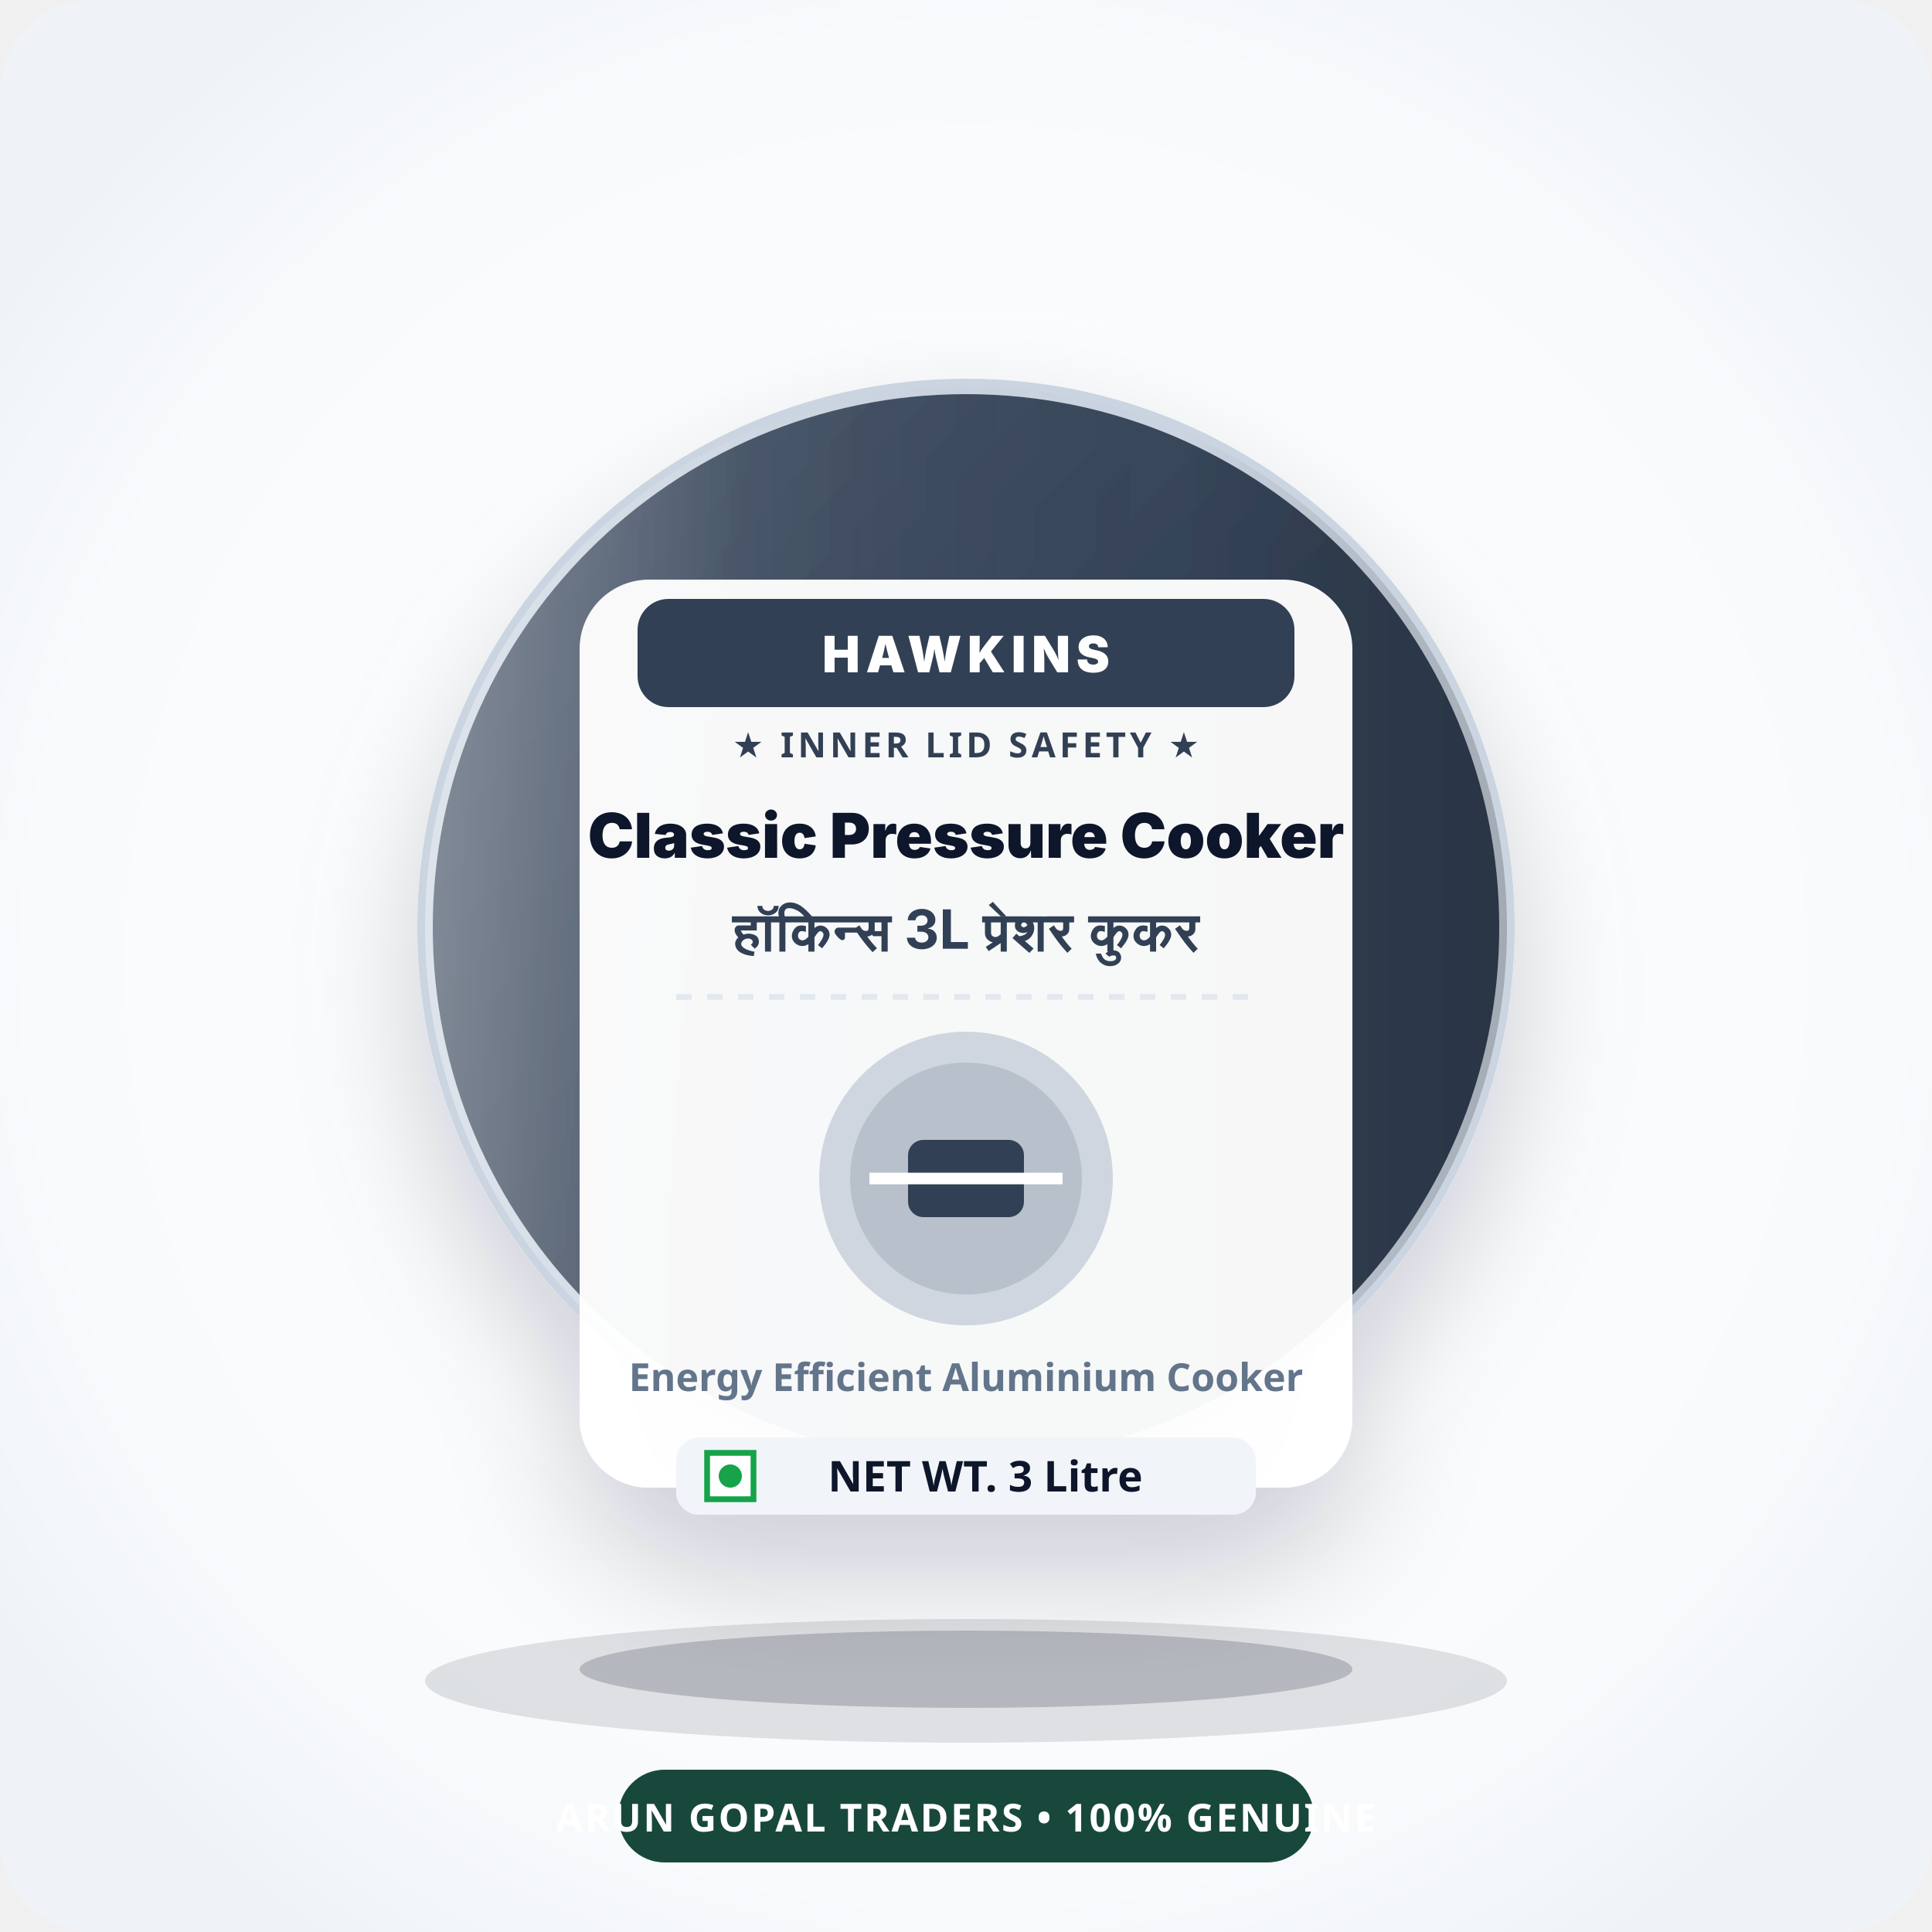
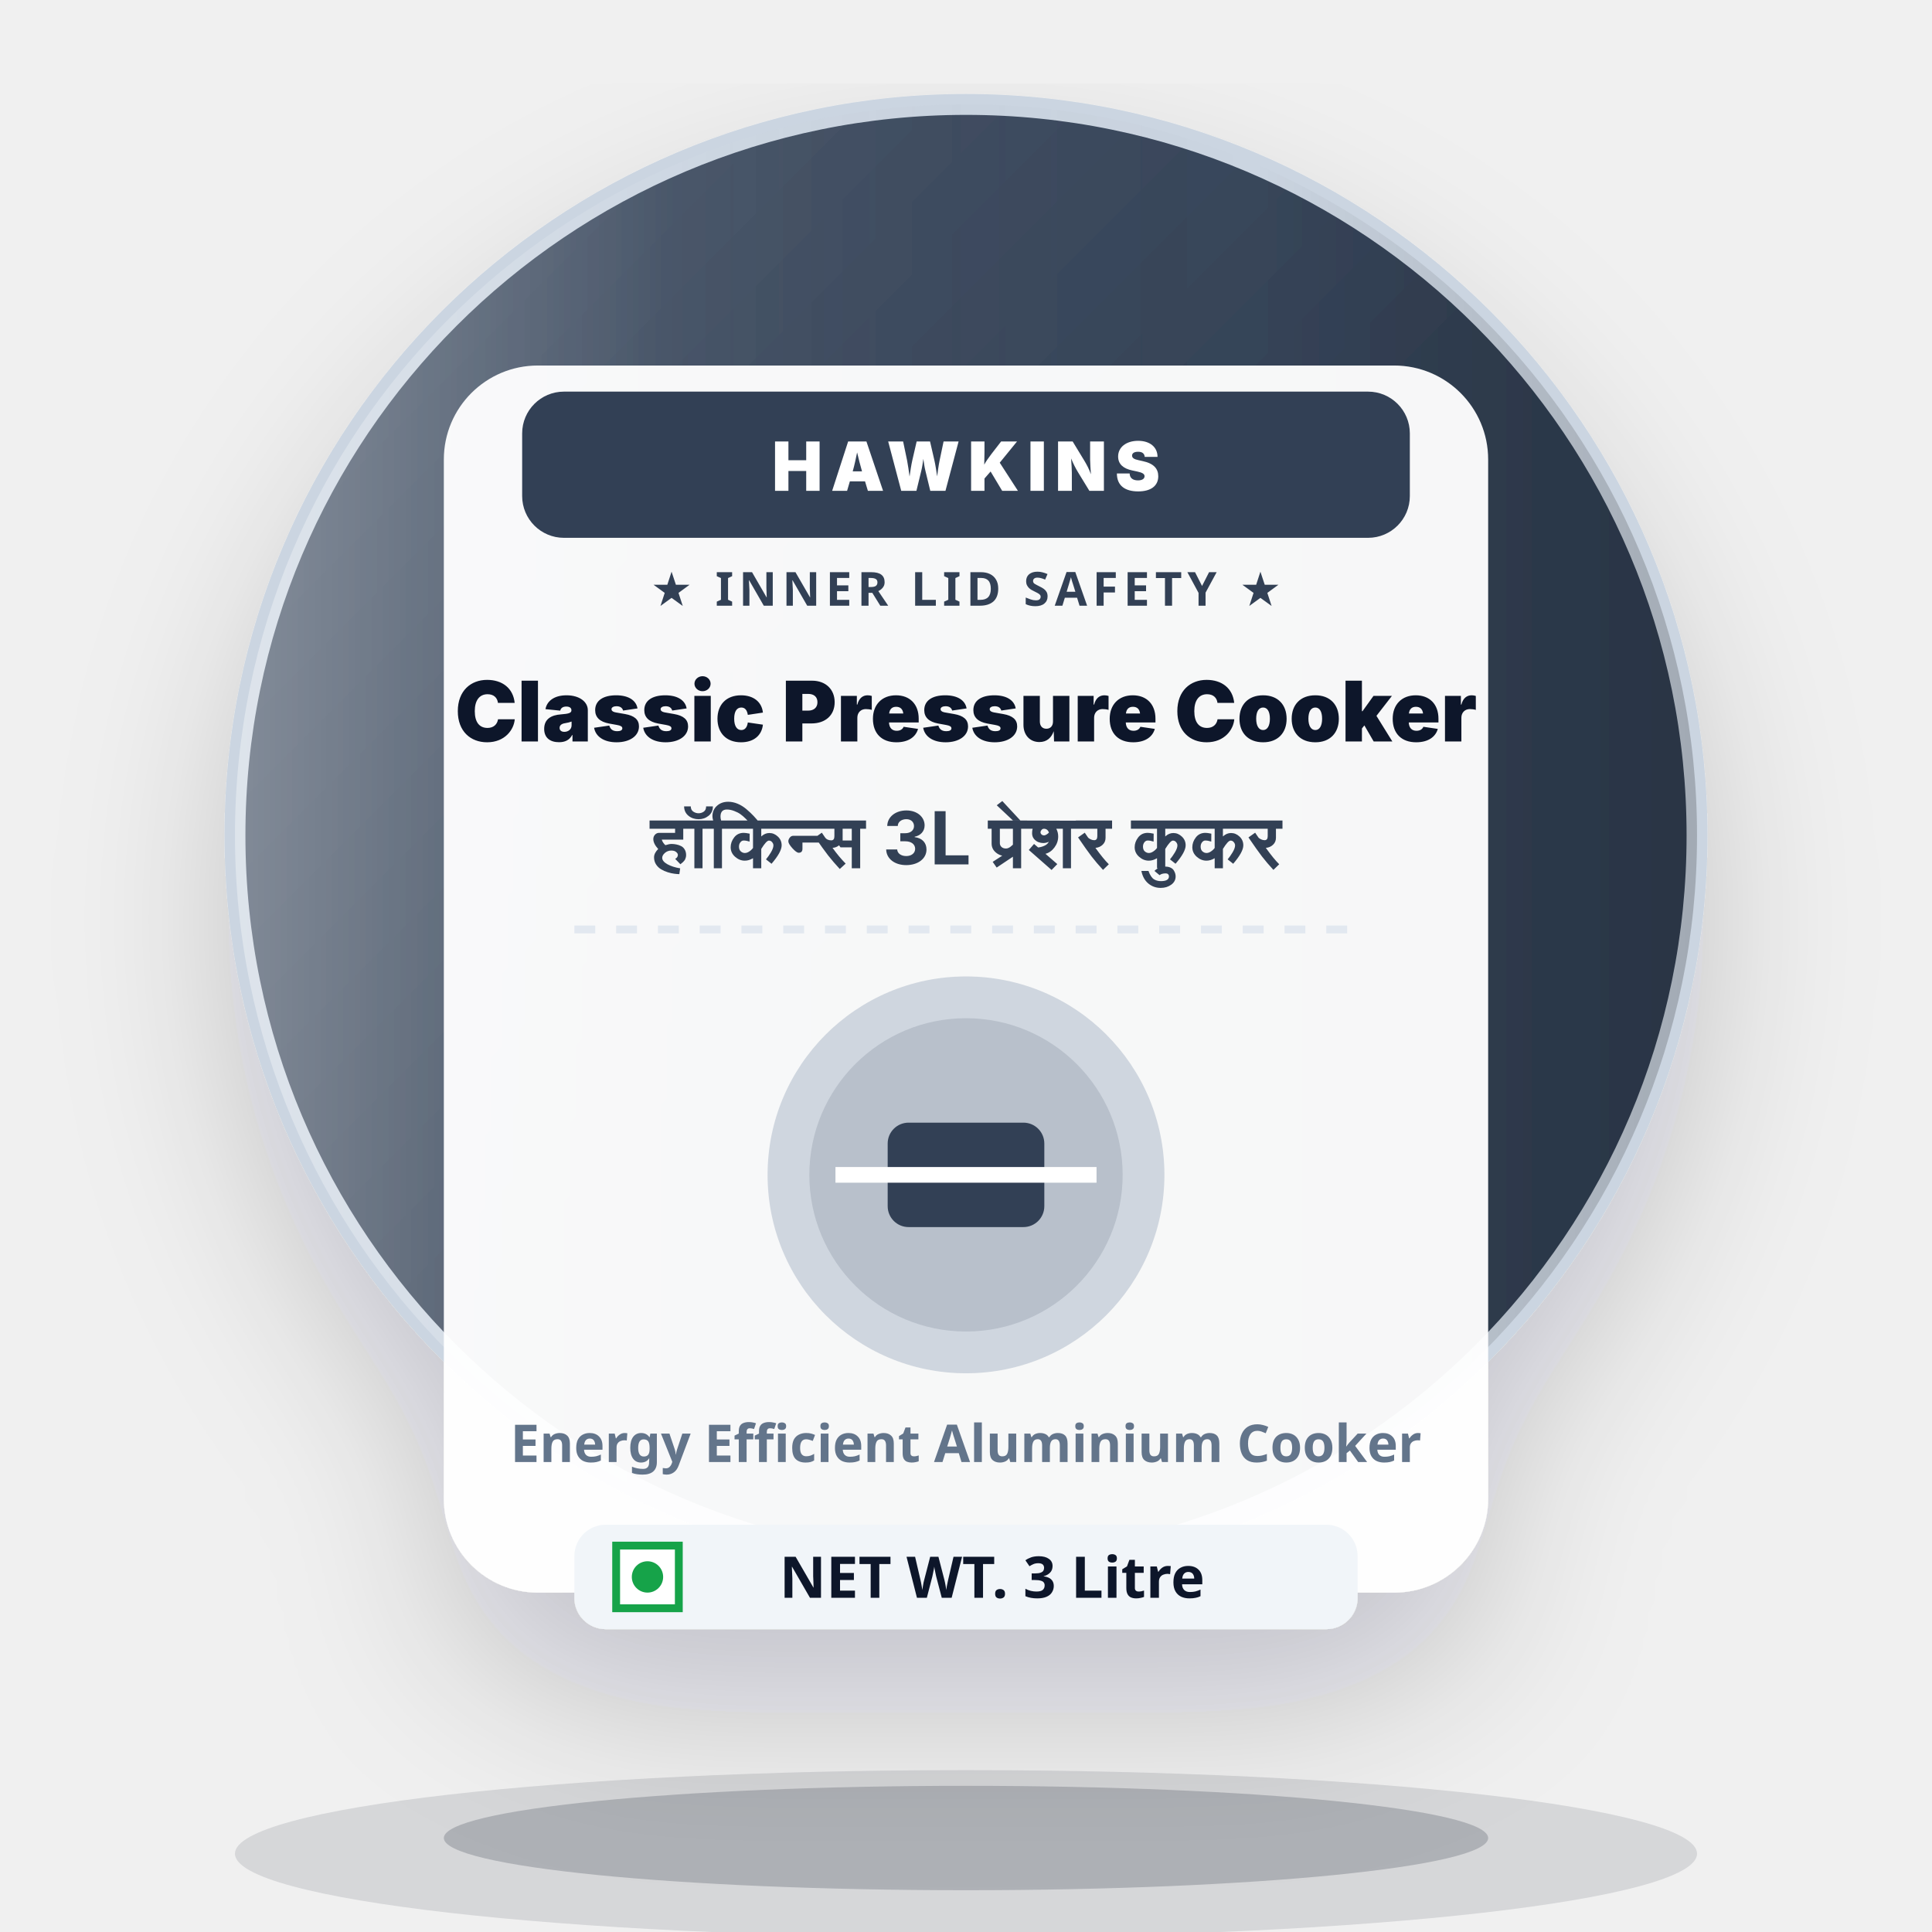
- <svg xmlns="http://www.w3.org/2000/svg" viewBox="0 0 500 500" width="500" height="500">
+ <svg xmlns="http://www.w3.org/2000/svg" viewBox="110 80 280 370" width="500" height="500">
  <defs>
    <radialGradient id="bgGrad" cx="50%" cy="50%" r="60%">
      <stop offset="0%" stop-color="#FFFFFF" />
      <stop offset="80%" stop-color="#F8FAFC" />
      <stop offset="100%" stop-color="#EFF3F8" />
    </radialGradient>
    <linearGradient id="packGrad_pressurecookersvg" x1="0%" y1="0%" x2="100%" y2="100%">
      <stop offset="0%" stop-color="#475569" />
      <stop offset="50%" stop-color="#334155" />
      <stop offset="100%" stop-color="#334155" />
    </linearGradient>
    <linearGradient id="sheen" x1="0%" y1="0%" x2="100%" y2="0%">
      <stop offset="0%" stop-color="#FFFFFF" stop-opacity="0.35" />
      <stop offset="30%" stop-color="#FFFFFF" stop-opacity="0.05" />
      <stop offset="70%" stop-color="#000000" stop-opacity="0" />
      <stop offset="100%" stop-color="#000000" stop-opacity="0.2" />
    </linearGradient>
    <filter id="softShadow" x="-20%" y="-20%" width="140%" height="150%">
      <feDropShadow dx="0" dy="16" stdDeviation="16" flood-color="#0F172A" flood-opacity="0.18" />
    </filter>
  </defs>
-   <rect width="500" height="500" rx="24" fill="url(#bgGrad)" />
  <ellipse cx="250" cy="435" rx="140" ry="16" fill="#0F172A" opacity="0.12" />
  <ellipse cx="250" cy="432" rx="100" ry="10" fill="#0F172A" opacity="0.20" />
  <g filter="url(#softShadow)">
    <circle cx="250" cy="240" r="140" fill="url(#packGrad_pressurecookersvg)" stroke="#CBD5E1" stroke-width="4" />
    <circle cx="250" cy="240" r="140" fill="url(#sheen)" />
    <rect x="150" y="150" width="200" height="235" rx="18" fill="#FFFFFF" opacity="0.96" />
    <rect x="165" y="155" width="170" height="28" rx="8" fill="#334155" />
    <text x="250" y="174" text-anchor="middle" fill="#FFFFFF" font-family="system-ui, -apple-system, BlinkMacSystemFont, sans-serif" font-weight="900" font-size="13" letter-spacing="1.5">
      HAWKINS
    </text>
    <text x="250" y="196" text-anchor="middle" fill="#334155" font-family="system-ui, sans-serif" font-weight="800" font-size="9" letter-spacing="1">
      ★ INNER LID SAFETY ★
    </text>
    <text x="250" y="222" text-anchor="middle" fill="#0F172A" font-family="system-ui, -apple-system, BlinkMacSystemFont, sans-serif" font-weight="900" font-size="16">
      Classic Pressure Cooker
    </text>
    <text x="250" y="246" text-anchor="middle" fill="#334155" font-family="system-ui, -apple-system, BlinkMacSystemFont, sans-serif" font-weight="700" font-size="14">
      हॉकिन्स 3L प्रेशर कुकर
    </text>
    <line x1="175" y1="258" x2="325" y2="258" stroke="#E2E8F0" stroke-width="1.5" stroke-dasharray="4,4" />
    <circle cx="250" cy="305" r="38" fill="#94A3B8" opacity="0.4" />
    <circle cx="250" cy="305" r="30" fill="#334155" opacity="0.15" />
    <rect x="235" y="295" width="30" height="20" rx="4" fill="#334155" />
    <line x1="225" y1="305" x2="275" y2="305" stroke="#FFFFFF" stroke-width="3" />
    <text x="250" y="360" text-anchor="middle" fill="#64748B" font-family="system-ui, sans-serif" font-weight="600" font-size="10">
      Energy Efficient Aluminium Cooker
    </text>
    <rect x="175" y="372" width="150" height="20" rx="6" fill="#F1F5F9" />
    <rect x="183" y="376" width="12" height="12" fill="#FFFFFF" stroke="#16A34A" stroke-width="1.5" />
    <circle cx="189" cy="382" r="3" fill="#16A34A" />
    <text x="255" y="386" text-anchor="middle" fill="#0F172A" font-family="system-ui, sans-serif" font-weight="800" font-size="11">
      NET WT. 3 Litre
    </text>
  </g>
-   <rect x="160" y="458" width="180" height="24" rx="12" fill="#18483B" />
-   <text x="250" y="474" text-anchor="middle" fill="#FFFFFF" font-family="system-ui, sans-serif" font-weight="800" font-size="10" letter-spacing="0.5">
-     ARUN GOPAL TRADERS • 100% GENUINE
-   </text>
</svg>
